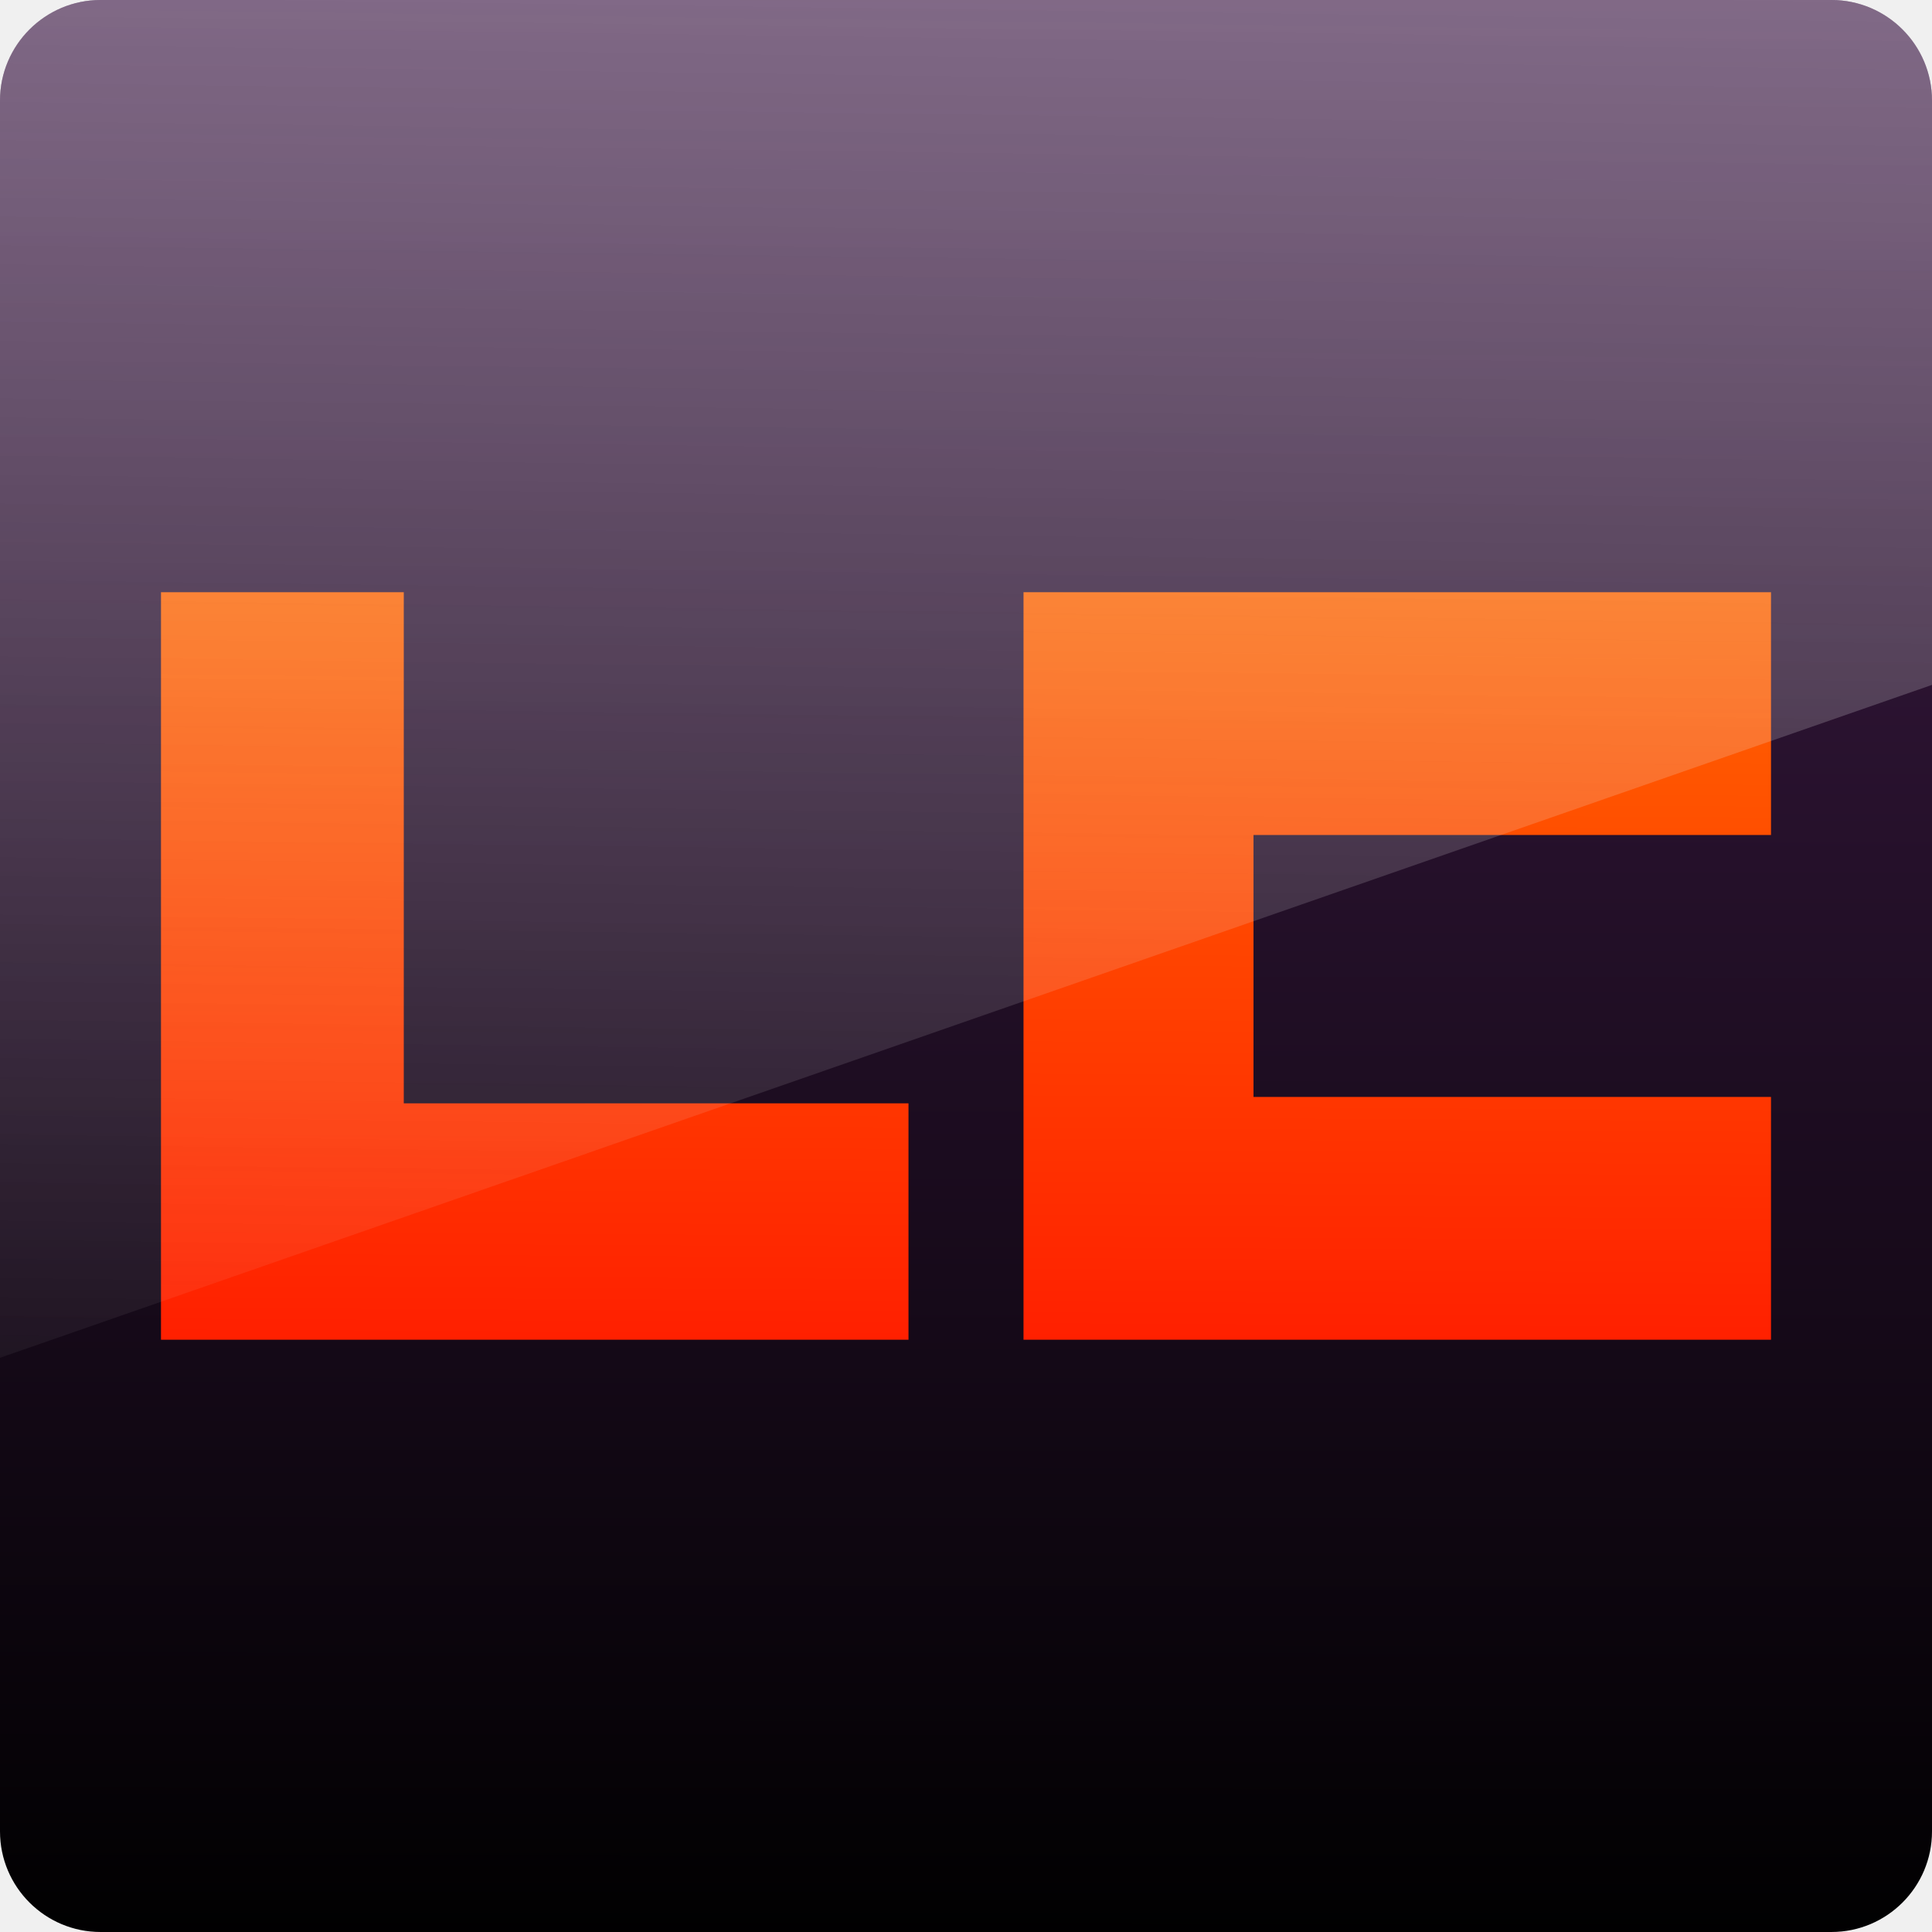
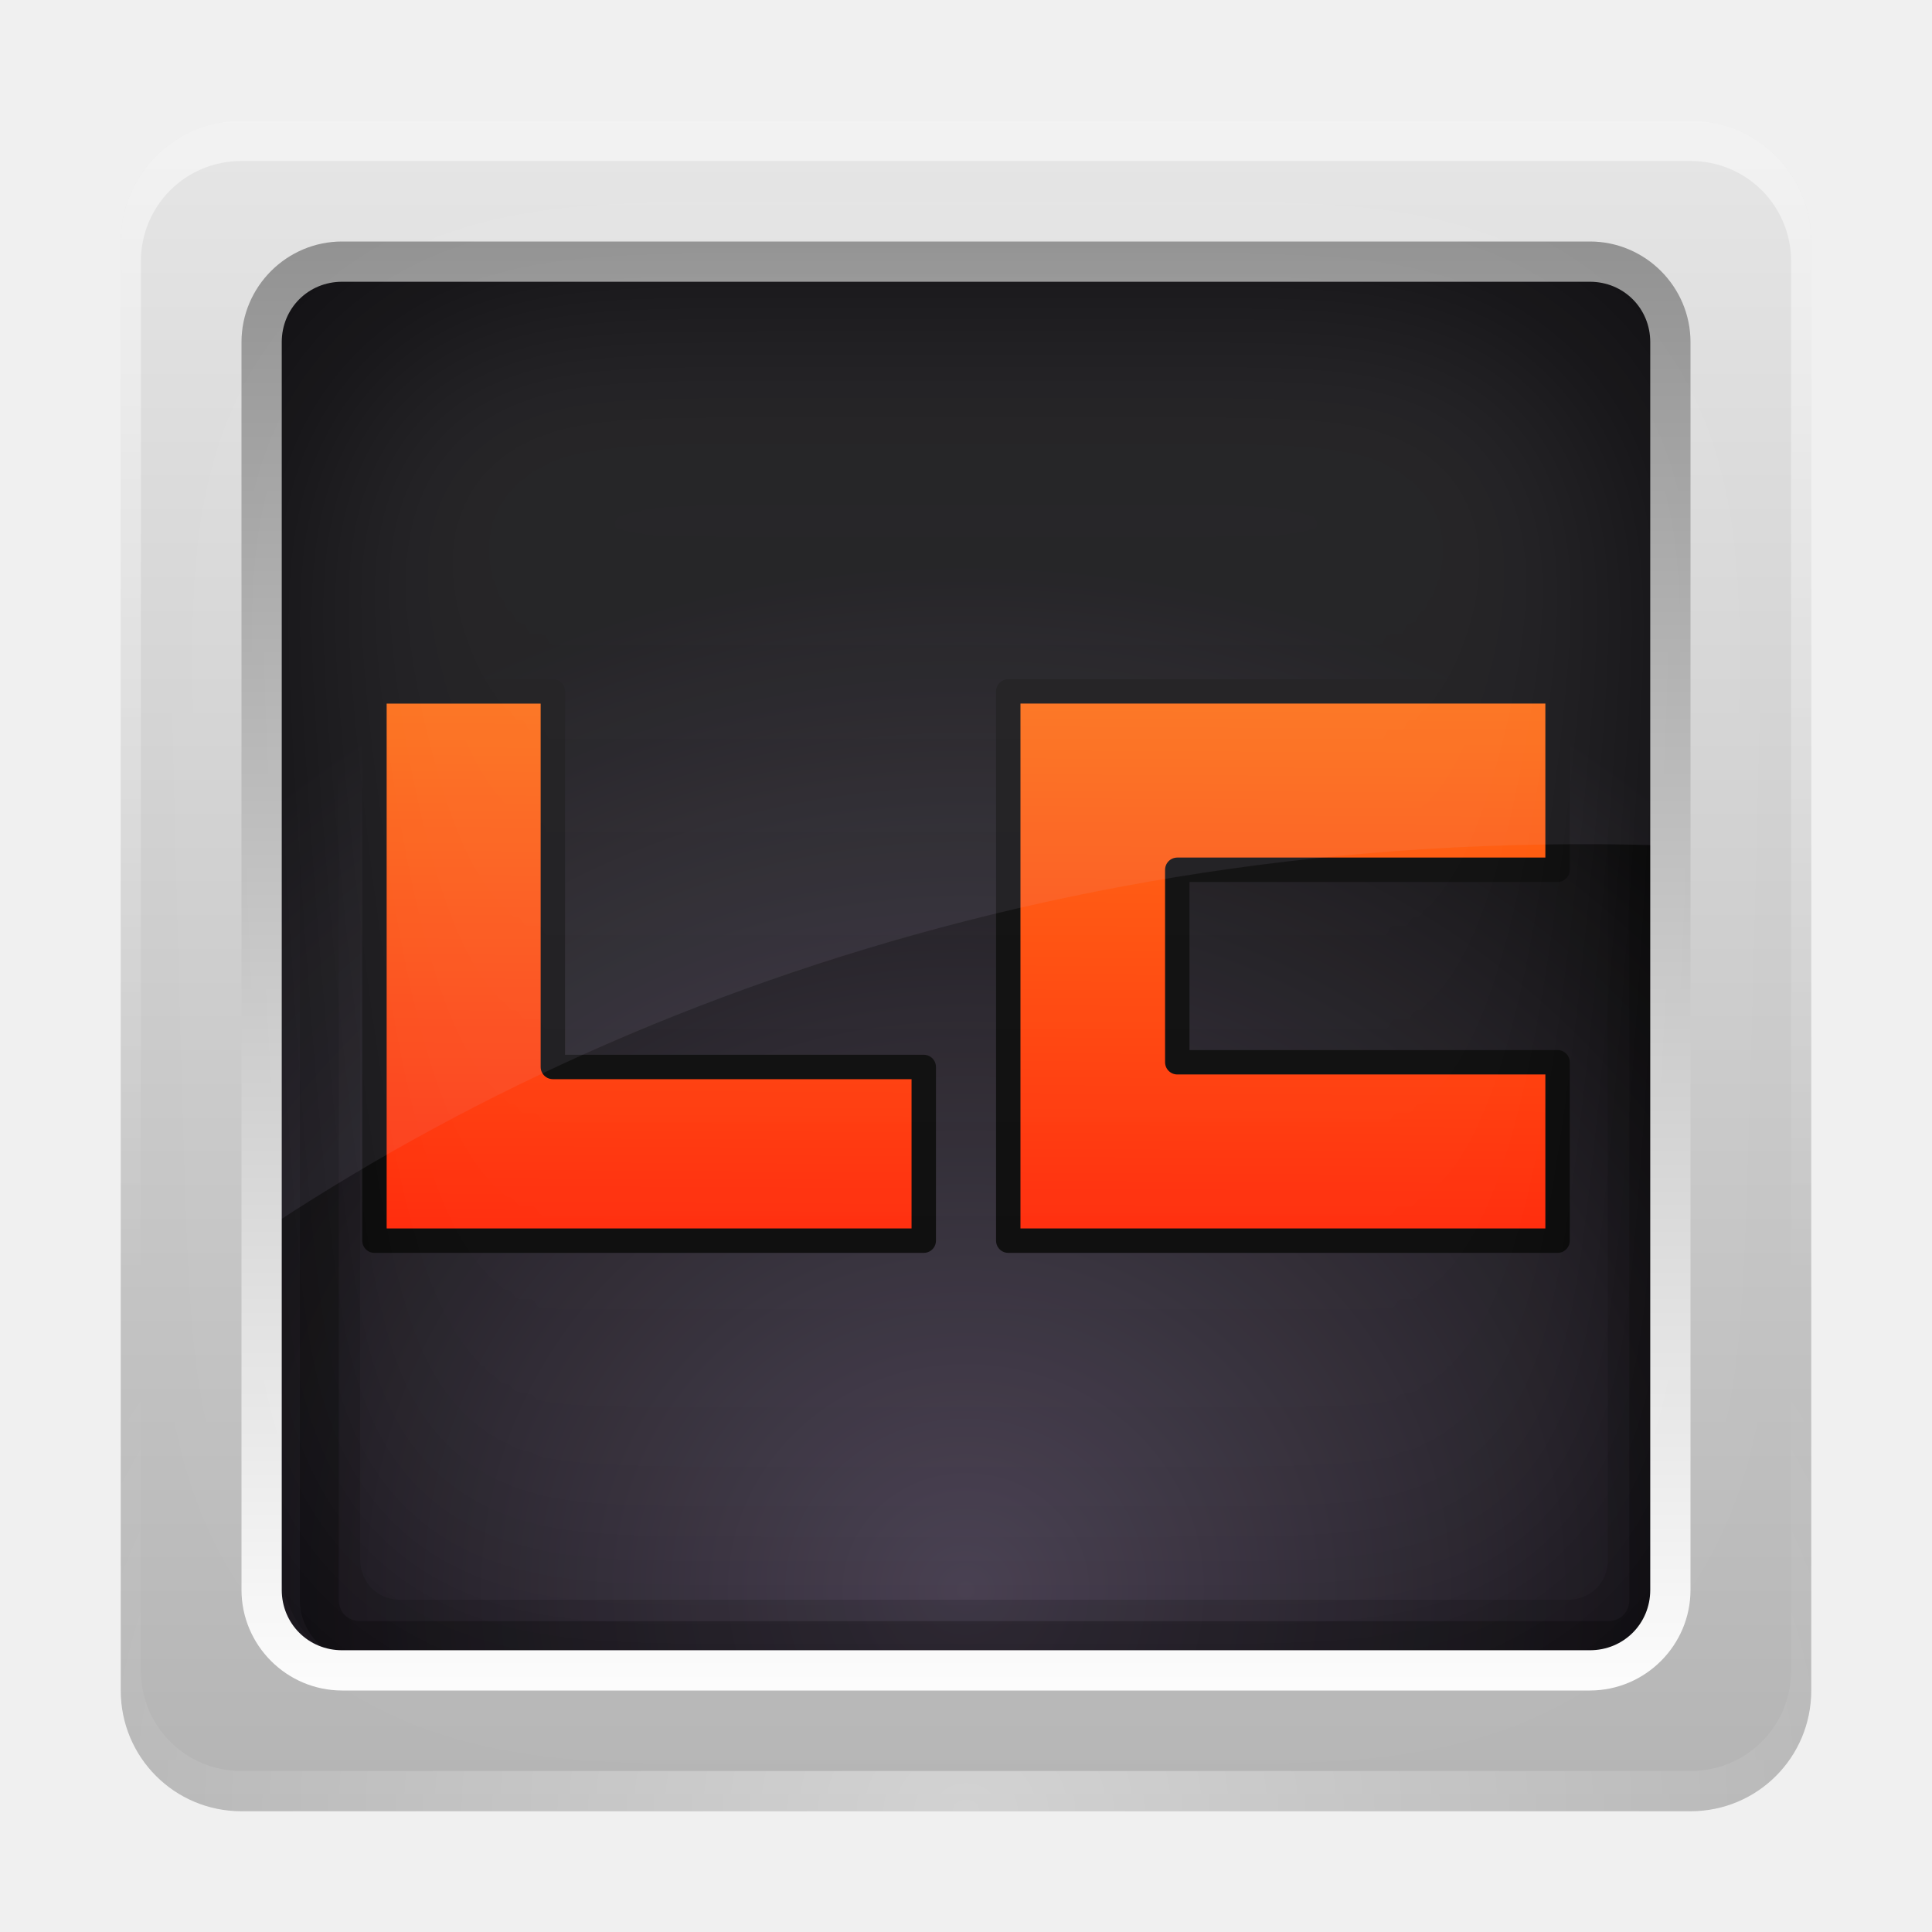
- <svg xmlns="http://www.w3.org/2000/svg" xmlns:xlink="http://www.w3.org/1999/xlink" width="96" height="96" id="svg2" version="1.1">
-   <defs id="defs4">
-     <linearGradient id="linearGradient4438">
-       <stop style="stop-color:#ececec;stop-opacity:1;" offset="0" id="stop4440" />
-       <stop style="stop-color:#ececec;stop-opacity:0;" offset="1" id="stop4442" />
+ <svg xmlns="http://www.w3.org/2000/svg" xmlns:xlink="http://www.w3.org/1999/xlink" version="1.0" width="96" height="96" id="svg2408">
+   <defs id="defs2410">
+     <linearGradient id="linearGradient4017">
+       <stop style="stop-color:#ff6600;stop-opacity:1;" offset="0" id="stop4019" />
+       <stop style="stop-color:#ff1e00;stop-opacity:1;" offset="1" id="stop4021" />
    </linearGradient>
-     <linearGradient gradientUnits="userSpaceOnUse" y2="60.526" x2="48.609" y1="37.022" x1="48.733" id="linearGradient4023" xlink:href="#linearGradient4017" />
+     <linearGradient id="linearGradient4145">
+       <stop style="stop-color:#ff5d00;stop-opacity:1;" offset="0" id="stop4147" />
+       <stop style="stop-color:#00b1ff;stop-opacity:0;" offset="1" id="stop4149" />
+     </linearGradient>
    <linearGradient id="linearGradient3224">
-       <stop offset="0" style="stop-color:#421d4b;stop-opacity:1;" id="stop3226" />
-       <stop offset="1" style="stop-color:#000000;stop-opacity:1" id="stop3228" />
+       <stop id="stop3226" style="stop-color:#42394b;stop-opacity:1" offset="0" />
+       <stop id="stop3228" style="stop-color:#000000;stop-opacity:1" offset="1" />
    </linearGradient>
-     <linearGradient id="linearGradient4017">
-       <stop id="stop4019" offset="0" style="stop-color:#ff6600;stop-opacity:1;" />
-       <stop id="stop4021" offset="1" style="stop-color:#ff1e00;stop-opacity:1;" />
+     <linearGradient id="linearGradient3465">
+       <stop id="stop3467" style="stop-color:#919191;stop-opacity:1" offset="0" />
+       <stop id="stop3469" style="stop-color:#fdfdfd;stop-opacity:1" offset="1" />
    </linearGradient>
-     <linearGradient xlink:href="#linearGradient3224" id="linearGradient4152" x1="48.571" y1="956.148" x2="48.5" y2="1053.648" gradientUnits="userSpaceOnUse" gradientTransform="translate(-1.6122266e-6,-1.1101719e-4)" />
-     <linearGradient xlink:href="#linearGradient4438" id="linearGradient4444" x1="55.558" y1="923.427" x2="54.079" y2="1035.553" gradientUnits="userSpaceOnUse" />
-     <linearGradient xlink:href="#linearGradient4017" id="linearGradient10202" x1="-42.917" y1="856.789" x2="-42.917" y2="935.251" gradientUnits="userSpaceOnUse" gradientTransform="translate(90.3125,109.1875)" />
-     <linearGradient gradientUnits="userSpaceOnUse" y2="48" x2="72.5" y1="48" x1="23.5" id="linearGradient4932" xlink:href="#linearGradient4017-1" />
-     <linearGradient x1="45.448" y1="92.54" x2="45.448" y2="7.017" id="ButtonShadow-5" gradientUnits="userSpaceOnUse" gradientTransform="scale(1.005865,0.994169)">
-       <stop id="stop3750-0" style="stop-color:#000000;stop-opacity:1" offset="0" />
-       <stop id="stop3752-9" style="stop-color:#000000;stop-opacity:0.588" offset="1" />
+     <linearGradient id="linearGradient3187">
+       <stop id="stop3189" style="stop-color:#b4b4b4;stop-opacity:1" offset="0" />
+       <stop id="stop3191" style="stop-color:#e6e6e6;stop-opacity:1" offset="1" />
    </linearGradient>
-     <filter color-interpolation-filters="sRGB" id="filter3174-6">
-       <feGaussianBlur id="feGaussianBlur3176-1" stdDeviation="1.71" />
+     <linearGradient x1="45.448" y1="92.54" x2="45.448" y2="7.017" id="ButtonShadow" gradientUnits="userSpaceOnUse" gradientTransform="scale(1.005865,0.994169)">
+       <stop id="stop3750" style="stop-color:#000000;stop-opacity:1" offset="0" />
+       <stop id="stop3752" style="stop-color:#000000;stop-opacity:0.588" offset="1" />
+     </linearGradient>
+     <linearGradient id="linearGradient3737">
+       <stop id="stop3739" style="stop-color:#ffffff;stop-opacity:1" offset="0" />
+       <stop id="stop3741" style="stop-color:#ffffff;stop-opacity:0" offset="1" />
+     </linearGradient>
+     <filter color-interpolation-filters="sRGB" id="filter3174">
+       <feGaussianBlur id="feGaussianBlur3176" stdDeviation="1.71" />
    </filter>
-     <linearGradient id="linearGradient3224-6-8">
-       <stop id="stop3226-2-3" style="stop-color:#42394b;stop-opacity:1" offset="0" />
-       <stop id="stop3228-1-1" style="stop-color:#000000;stop-opacity:1" offset="1" />
+     <linearGradient x1="36.357" y1="6" x2="36.357" y2="63.893" id="linearGradient3188" xlink:href="#linearGradient3737" gradientUnits="userSpaceOnUse" />
+     <linearGradient x1="48" y1="90" x2="48" y2="5.988" id="linearGradient3427" xlink:href="#linearGradient3187" gradientUnits="userSpaceOnUse" />
+     <radialGradient cx="47.098" cy="78.287" r="38.957" fx="47.098" fy="78.287" id="radialGradient3205" xlink:href="#linearGradient3224" gradientUnits="userSpaceOnUse" gradientTransform="matrix(1.383005,-1.0350102e-8,0,1.312393,-18.03892,-24.21873)" />
+     <linearGradient x1="43.179" y1="13" x2="43.179" y2="83.295" id="linearGradient3279" xlink:href="#linearGradient3465" gradientUnits="userSpaceOnUse" gradientTransform="matrix(1.029412,0,0,1.029412,-1.411765,-1.411765)" />
+     <linearGradient id="linearGradient3737-7">
+       <stop id="stop3739-2" style="stop-color:#ffffff;stop-opacity:1;" offset="0" />
+       <stop id="stop3741-7" style="stop-color:#ffffff;stop-opacity:0" offset="1" />
    </linearGradient>
-     <filter id="filter3794-2-8" color-interpolation-filters="sRGB" height="1.384" width="1.384" y="-0.192" x="-0.192">
-       <feGaussianBlur stdDeviation="5.28" id="feGaussianBlur3796-9-3" />
+     <radialGradient cx="48" cy="90.172" r="42" fx="48" fy="90.172" id="radialGradient2874" xlink:href="#linearGradient3737-7" gradientUnits="userSpaceOnUse" gradientTransform="matrix(1.157313,0,0,0.9959077,-7.551021,0.1971319)" />
+     <linearGradient id="linearGradient3737-4">
+       <stop id="stop3739-8" style="stop-color:#ffffff;stop-opacity:1" offset="0" />
+       <stop id="stop3741-71" style="stop-color:#ffffff;stop-opacity:0" offset="1" />
+     </linearGradient>
+     <clipPath id="clipPath3613">
+       <rect width="84" height="84" rx="6" ry="6" x="6" y="6" id="rect3615" style="fill:#ffffff;fill-opacity:1;fill-rule:nonzero;stroke:none" />
+     </clipPath>
+     <filter x="-0.192" y="-0.192" width="1.384" height="1.384" color-interpolation-filters="sRGB" id="filter3794">
+       <feGaussianBlur id="feGaussianBlur3796" stdDeviation="5.28" />
    </filter>
-     <linearGradient id="linearGradient3737-4-0-8">
-       <stop offset="0" style="stop-color:#ffffff;stop-opacity:1" id="stop3739-8-4-7" />
-       <stop offset="1" style="stop-color:#ffffff;stop-opacity:0" id="stop3741-71-8-1" />
+     <linearGradient x1="48" y1="20.221" x2="48" y2="138.661" id="linearGradient2908" xlink:href="#linearGradient3737-4" gradientUnits="userSpaceOnUse" />
+     <linearGradient x1="45.448" y1="92.54" x2="45.448" y2="7.017" id="ButtonShadow-0" gradientUnits="userSpaceOnUse" gradientTransform="matrix(1.005865,0,0,0.994169,100,0)">
+       <stop id="stop3750-8" style="stop-color:#000000;stop-opacity:1" offset="0" />
+       <stop id="stop3752-5" style="stop-color:#000000;stop-opacity:0.588" offset="1" />
    </linearGradient>
+     <linearGradient x1="32.251" y1="6.132" x2="32.251" y2="90.239" id="linearGradient3780" xlink:href="#ButtonShadow-0" gradientUnits="userSpaceOnUse" gradientTransform="matrix(1.02381,0,0,1.011905,-1.142857,-98.07143)" />
+     <linearGradient x1="32.251" y1="6.132" x2="32.251" y2="90.239" id="linearGradient3772" xlink:href="#ButtonShadow-0" gradientUnits="userSpaceOnUse" gradientTransform="matrix(1.02381,0,0,1.011905,-1.142857,-98.07143)" />
+     <linearGradient x1="32.251" y1="6.132" x2="32.251" y2="90.239" id="linearGradient3725" xlink:href="#ButtonShadow-0" gradientUnits="userSpaceOnUse" gradientTransform="matrix(1.02381,0,0,1.011905,-1.142857,-98.07143)" />
+     <linearGradient x1="32.251" y1="6.132" x2="32.251" y2="90.239" id="linearGradient3721" xlink:href="#ButtonShadow-0" gradientUnits="userSpaceOnUse" gradientTransform="translate(0,-97)" />
+     <linearGradient x1="32.251" y1="6.132" x2="32.251" y2="90.239" id="linearGradient3224-3" xlink:href="#ButtonShadow-0" gradientUnits="userSpaceOnUse" gradientTransform="matrix(1.02381,0,0,1.011905,-1.142857,-98.07143)" />
+     <linearGradient xlink:href="#linearGradient3737-4" id="linearGradient3053" gradientUnits="userSpaceOnUse" x1="48" y1="20.221" x2="48" y2="138.661" />
+     <radialGradient xlink:href="#linearGradient3224" id="radialGradient3071" gradientUnits="userSpaceOnUse" gradientTransform="matrix(1.383005,-1.0350102e-8,0,1.312393,-17.14061,-23.7292)" cx="47.098" cy="78.287" fx="47.098" fy="78.287" r="38.957" />
+     <linearGradient id="linearGradient3304">
+       <stop id="stop3306" style="stop-color:#ff8313;stop-opacity:1" offset="0" />
+       <stop id="stop3308" style="stop-color:#ffe400;stop-opacity:1" offset="1" />
+     </linearGradient>
+     <linearGradient xlink:href="#linearGradient3304" id="linearGradient3023" gradientUnits="userSpaceOnUse" gradientTransform="matrix(1.214689,0,0,1.214689,-90,-246.6949)" x1="143.75" y1="334.5" x2="143.75" y2="276" />
+     <linearGradient id="linearGradient3045">
+       <stop id="stop3047" style="stop-color:#ff8313;stop-opacity:1" offset="0" />
+       <stop id="stop3049" style="stop-color:#ffe400;stop-opacity:1" offset="1" />
+     </linearGradient>
+     <linearGradient xlink:href="#linearGradient3737" id="linearGradient3894" x1="49.011" y1="48.65" x2="73.444" y2="48.65" gradientUnits="userSpaceOnUse" gradientTransform="translate(2.1,0)" />
+     <linearGradient xlink:href="#linearGradient3737" id="linearGradient3896" x1="23.038" y1="48.65" x2="47.471" y2="48.65" gradientUnits="userSpaceOnUse" gradientTransform="translate(2.1,0)" />
+     <radialGradient xlink:href="#ButtonShadow-0" id="radialGradient3908" cx="61.227" cy="48.65" fx="61.227" fy="48.65" r="12.217" gradientTransform="translate(2.1,7.9644297e-6)" gradientUnits="userSpaceOnUse" />
+     <radialGradient xlink:href="#ButtonShadow-0" id="radialGradient3910" cx="35.255" cy="48.65" fx="35.255" fy="48.65" r="12.217" gradientTransform="translate(2.1,-5.9733707e-6)" gradientUnits="userSpaceOnUse" />
+     <radialGradient xlink:href="#linearGradient3224" id="radialGradient3955" gradientUnits="userSpaceOnUse" gradientTransform="matrix(1.490888,-1.1072317e-8,0,1.40397,-22.22199,-28.73435)" cx="47.098" cy="78.287" fx="47.098" fy="78.287" r="38.957" />
+     <radialGradient cx="47.098" cy="78.287" r="38.957" fx="47.098" fy="78.287" id="radialGradient3205-1" xlink:href="#linearGradient3224-6" gradientUnits="userSpaceOnUse" gradientTransform="matrix(1.383005,-1.0350102e-8,0,1.312393,-18.03892,-24.21873)" />
+     <linearGradient id="linearGradient3224-6">
+       <stop id="stop3226-2" style="stop-color:#42394b;stop-opacity:1" offset="0" />
+       <stop id="stop3228-1" style="stop-color:#000000;stop-opacity:1" offset="1" />
+     </linearGradient>
+     <linearGradient x1="48" y1="90" x2="48" y2="5.988" id="linearGradient3427-0" xlink:href="#linearGradient3187-5" gradientUnits="userSpaceOnUse" />
+     <linearGradient id="linearGradient3187-5">
+       <stop id="stop3189-3" style="stop-color:#b4b4b4;stop-opacity:1" offset="0" />
+       <stop id="stop3191-2" style="stop-color:#e6e6e6;stop-opacity:1" offset="1" />
+     </linearGradient>
+     <linearGradient x1="36.357" y1="6" x2="36.357" y2="63.893" id="linearGradient3188-1" xlink:href="#linearGradient3737-9" gradientUnits="userSpaceOnUse" />
+     <linearGradient id="linearGradient3737-9">
+       <stop id="stop3739-7" style="stop-color:#ffffff;stop-opacity:1" offset="0" />
+       <stop id="stop3741-6" style="stop-color:#ffffff;stop-opacity:0" offset="1" />
+     </linearGradient>
+     <linearGradient x1="43.179" y1="13" x2="43.179" y2="83.295" id="linearGradient3279-8" xlink:href="#linearGradient3465-2" gradientUnits="userSpaceOnUse" gradientTransform="matrix(1.029412,0,0,1.029412,-1.411765,-1.411765)" />
+     <linearGradient id="linearGradient3465-2">
+       <stop id="stop3467-0" style="stop-color:#919191;stop-opacity:1" offset="0" />
+       <stop id="stop3469-6" style="stop-color:#fdfdfd;stop-opacity:1" offset="1" />
+     </linearGradient>
+     <radialGradient cx="48" cy="90.172" r="42" fx="48" fy="90.172" id="radialGradient2874-4" xlink:href="#linearGradient3737-7-3" gradientUnits="userSpaceOnUse" gradientTransform="matrix(1.157313,0,0,0.9959077,-7.551021,0.1971319)" />
    <linearGradient id="linearGradient3737-7-3">
-       <stop offset="0" style="stop-color:#ffffff;stop-opacity:1" id="stop3739-2-3" />
-       <stop offset="1" style="stop-color:#ffffff;stop-opacity:0" id="stop3741-7-6" />
+       <stop id="stop3739-2-3" style="stop-color:#ffffff;stop-opacity:1" offset="0" />
+       <stop id="stop3741-7-6" style="stop-color:#ffffff;stop-opacity:0" offset="1" />
    </linearGradient>
-     <linearGradient id="linearGradient3465-2">
-       <stop offset="0" style="stop-color:#919191;stop-opacity:1" id="stop3467-0" />
-       <stop offset="1" style="stop-color:#fdfdfd;stop-opacity:1" id="stop3469-6" />
-     </linearGradient>
-     <linearGradient id="linearGradient3737-9">
-       <stop offset="0" style="stop-color:#ffffff;stop-opacity:1" id="stop3739-7" />
-       <stop offset="1" style="stop-color:#ffffff;stop-opacity:0" id="stop3741-6" />
-     </linearGradient>
-     <linearGradient id="linearGradient3187-5">
-       <stop offset="0" style="stop-color:#b4b4b4;stop-opacity:1" id="stop3189-3" />
-       <stop offset="1" style="stop-color:#e6e6e6;stop-opacity:1" id="stop3191-2" />
-     </linearGradient>
-     <linearGradient id="linearGradient3224-6">
-       <stop offset="0" style="stop-color:#42394b;stop-opacity:1" id="stop3226-2" />
-       <stop offset="1" style="stop-color:#000000;stop-opacity:1" id="stop3228-1" />
-     </linearGradient>
-     <filter id="filter3174" color-interpolation-filters="sRGB">
-       <feGaussianBlur stdDeviation="1.71" id="feGaussianBlur3176" />
-     </filter>
-     <linearGradient gradientTransform="scale(1.005865,0.994169)" gradientUnits="userSpaceOnUse" id="ButtonShadow" y2="7.017" x2="45.448" y1="92.54" x1="45.448">
-       <stop offset="0" style="stop-color:#000000;stop-opacity:1" id="stop3750" />
-       <stop offset="1" style="stop-color:#000000;stop-opacity:0.588" id="stop3752" />
-     </linearGradient>
-     <linearGradient id="linearGradient4017-1">
-       <stop id="stop4019-9" offset="0" style="stop-color:#ff6600;stop-opacity:1;" />
-       <stop id="stop4021-3" offset="1" style="stop-color:#ff1e00;stop-opacity:1;" />
-     </linearGradient>
-     <linearGradient gradientUnits="userSpaceOnUse" y2="1035.553" x2="54.079" y1="923.427" x1="55.558" id="linearGradient4444-2" xlink:href="#linearGradient4438-9" />
-     <linearGradient id="linearGradient3224-1">
-       <stop id="stop3226-2-1" style="stop-color:#42394b;stop-opacity:1" offset="0" />
-       <stop id="stop3228-8" style="stop-color:#000000;stop-opacity:1" offset="1" />
-     </linearGradient>
-     <linearGradient gradientTransform="translate(-1.6122266e-6,-1.1101719e-4)" gradientUnits="userSpaceOnUse" y2="1053.648" x2="48.5" y1="956.148" x1="48.571" id="linearGradient4152-7" xlink:href="#linearGradient3224-1" />
-     <linearGradient id="linearGradient3224-42">
-       <stop id="stop3226-3" style="stop-color:#42394b;stop-opacity:1" offset="0" />
-       <stop id="stop3228-2" style="stop-color:#000000;stop-opacity:1" offset="1" />
-     </linearGradient>
-     <linearGradient gradientTransform="matrix(0.9791667,0,0,0.9791667,-1.5786385e-6,19.92411)" gradientUnits="userSpaceOnUse" y2="1053.648" x2="48.5" y1="956.148" x1="48.571" id="linearGradient4152-2" xlink:href="#linearGradient3224-42" />
-     <linearGradient id="linearGradient3224-4">
-       <stop id="stop3226-5" style="stop-color:#42394b;stop-opacity:1" offset="0" />
-       <stop id="stop3228-7" style="stop-color:#000000;stop-opacity:1" offset="1" />
-     </linearGradient>
-     <linearGradient gradientTransform="matrix(0.9375,0,0,0.9375,-1.5e-6,59.77257)" gradientUnits="userSpaceOnUse" y2="1053.648" x2="48.5" y1="956.148" x1="48.571" id="linearGradient4152-9" xlink:href="#linearGradient3224-4" />
-     <linearGradient y2="60.526" x2="48.609" y1="37.022" x1="48.733" gradientTransform="matrix(1.21255,0,0,1.21255,113.9589,1021.943)" gradientUnits="userSpaceOnUse" id="linearGradient4268" xlink:href="#linearGradient4017-2" />
-     <linearGradient y2="60.526" x2="48.609" y1="37.022" x1="48.733" gradientTransform="matrix(1.21255,0,0,1.21255,113.9589,1021.943)" gradientUnits="userSpaceOnUse" id="linearGradient4266" xlink:href="#linearGradient4017-2" />
-     <linearGradient id="linearGradient4017-2">
-       <stop style="stop-color:#ff6600;stop-opacity:1;" offset="0" id="stop4019-3" />
-       <stop style="stop-color:#ff1e00;stop-opacity:1;" offset="1" id="stop4021-1" />
-     </linearGradient>
-     <linearGradient gradientTransform="matrix(0.9791667,0,0,0.9791667,0,19.92424)" gradientUnits="userSpaceOnUse" y2="1028.332" x2="53.574" y1="907.034" x1="55.089" id="linearGradient4208" xlink:href="#linearGradient4202" />
-     <linearGradient gradientTransform="translate(-1.6122266e-6,-1.1101719e-4)" gradientUnits="userSpaceOnUse" y2="1053.648" x2="48.5" y1="956.148" x1="48.571" id="linearGradient4152-23" xlink:href="#linearGradient3224-2" />
-     <linearGradient id="linearGradient4017-6">
-       <stop style="stop-color:#ff6600;stop-opacity:1;" offset="0" id="stop4019-5" />
-       <stop style="stop-color:#ff1e00;stop-opacity:1;" offset="1" id="stop4021-9" />
-     </linearGradient>
-     <linearGradient id="linearGradient3224-2">
-       <stop id="stop3226-4" style="stop-color:#42394b;stop-opacity:1" offset="0" />
-       <stop id="stop3228-6" style="stop-color:#000000;stop-opacity:1" offset="1" />
-     </linearGradient>
+     <linearGradient x1="48" y1="20.221" x2="48" y2="138.661" id="linearGradient2908-9" xlink:href="#linearGradient3737-4-0" gradientUnits="userSpaceOnUse" />
    <linearGradient id="linearGradient3737-4-0">
      <stop id="stop3739-8-4" style="stop-color:#ffffff;stop-opacity:1" offset="0" />
      <stop id="stop3741-71-8" style="stop-color:#ffffff;stop-opacity:0" offset="1" />
    </linearGradient>
+     <clipPath id="clipPath3613-5">
+       <rect width="84" height="84" rx="6" ry="6" x="6" y="6" id="rect3615-1" style="fill:#ffffff;fill-opacity:1;fill-rule:nonzero;stroke:none" />
+     </clipPath>
    <filter x="-0.192" y="-0.192" width="1.384" height="1.384" color-interpolation-filters="sRGB" id="filter3794-2">
      <feGaussianBlur id="feGaussianBlur3796-9" stdDeviation="5.28" />
    </filter>
-     <linearGradient xlink:href="#linearGradient4017-6" id="linearGradient4023-0" x1="48.733" y1="37.022" x2="48.609" y2="60.526" gradientUnits="userSpaceOnUse" />
-     <linearGradient id="linearGradient4202">
-       <stop id="stop4204" offset="0" style="stop-color:#e6e6e6;stop-opacity:1;" />
-       <stop id="stop4206" offset="1" style="stop-color:#e6e6e6;stop-opacity:0;" />
-     </linearGradient>
-     <linearGradient id="linearGradient4438-9">
-       <stop id="stop4440-4" offset="0" style="stop-color:#ececec;stop-opacity:1;" />
-       <stop id="stop4442-3" offset="1" style="stop-color:#ececec;stop-opacity:0;" />
-     </linearGradient>
-     <linearGradient y2="60.526" x2="48.609" y1="37.022" x1="48.733" gradientTransform="matrix(1.21255,0,0,1.21255,113.9589,1021.943)" gradientUnits="userSpaceOnUse" id="linearGradient4266-7" xlink:href="#linearGradient4017-2-5" />
-     <linearGradient id="linearGradient4017-2-5">
-       <stop style="stop-color:#ff6600;stop-opacity:1;" offset="0" id="stop4019-3-5" />
-       <stop style="stop-color:#ff1e00;stop-opacity:1;" offset="1" id="stop4021-1-4" />
-     </linearGradient>
-     <linearGradient y2="60.526" x2="48.609" y1="37.022" x1="48.733" gradientTransform="matrix(1.21255,0,0,1.21255,113.9589,1021.943)" gradientUnits="userSpaceOnUse" id="linearGradient4268-6" xlink:href="#linearGradient4017-2-5" />
-     <linearGradient id="linearGradient18089">
-       <stop style="stop-color:#ff6600;stop-opacity:1;" offset="0" id="stop18091" />
-       <stop style="stop-color:#ff1e00;stop-opacity:1;" offset="1" id="stop18093" />
-     </linearGradient>
-     <linearGradient y2="60.526" x2="48.609" y1="37.022" x1="48.733" gradientTransform="matrix(1.21255,0,0,1.21255,113.9589,1021.943)" gradientUnits="userSpaceOnUse" id="linearGradient18098" xlink:href="#linearGradient4017-2-5" />
+     <linearGradient xlink:href="#linearGradient3187-5" id="linearGradient4094" gradientUnits="userSpaceOnUse" x1="48" y1="90" x2="48" y2="5.988" />
+     <linearGradient xlink:href="#linearGradient3737-9" id="linearGradient4096" gradientUnits="userSpaceOnUse" x1="36.357" y1="6" x2="36.357" y2="63.893" />
+     <linearGradient xlink:href="#linearGradient3465-2" id="linearGradient4098" gradientUnits="userSpaceOnUse" gradientTransform="matrix(1.029412,0,0,1.029412,-1.411765,-1.411765)" x1="43.179" y1="13" x2="43.179" y2="83.295" />
+     <radialGradient xlink:href="#linearGradient3737-7-3" id="radialGradient4100" gradientUnits="userSpaceOnUse" gradientTransform="matrix(1.157313,0,0,0.9959077,-7.551021,0.1971319)" cx="48" cy="90.172" fx="48" fy="90.172" r="42" />
+     <linearGradient xlink:href="#linearGradient3737-4-0" id="linearGradient4102" gradientUnits="userSpaceOnUse" x1="48" y1="20.221" x2="48" y2="138.661" />
+     <radialGradient xlink:href="#linearGradient3224-6" id="radialGradient4104" gradientUnits="userSpaceOnUse" gradientTransform="matrix(1.383005,-1.0350102e-8,0,1.312393,-18.03892,-24.21873)" cx="47.098" cy="78.287" fx="47.098" fy="78.287" r="38.957" />
+     <radialGradient xlink:href="#linearGradient3224-6" id="radialGradient4113" gradientUnits="userSpaceOnUse" gradientTransform="matrix(1.383005,-1.0350102e-8,0,1.312393,-17.14061,-23.7292)" cx="47.098" cy="78.287" fx="47.098" fy="78.287" r="38.957" />
+     <linearGradient xlink:href="#linearGradient4017" id="linearGradient4023" x1="48.733" y1="37.022" x2="48.609" y2="60.526" gradientUnits="userSpaceOnUse" />
  </defs>
-   <g id="layer1" transform="translate(0,-956.3622)">
-     <rect style="fill:url(#linearGradient4152);fill-opacity:1;stroke:none" id="rect3376" width="96" height="96" x="0" y="956.362" rx="5" ry="5" />
-     <g transform="matrix(1.360835,0,0,1.360835,-190.1461,-466.61)" id="g4262">
-       <path style="fill:url(#linearGradient4266-7);fill-opacity:1;stroke:none" id="rect3294" d="m 145.606,1067.286 0,27.294 27.294,0 0,-8.632 -18.429,0 0,-18.663 -8.865,0 z" />
-       <path style="fill:url(#linearGradient18098);fill-opacity:1;stroke:none" id="rect3298" d="m 177.1,1067.286 0,27.294 27.294,0 0,-8.865 -18.896,0 0,-9.565 18.896,0 0,-8.865 -27.294,0 z" />
-     </g>
-     <path style="fill:url(#linearGradient4444);fill-opacity:1;stroke:none;opacity:0.52" d="m 5,956.362 c -2.77,0 -5,2.23 -5,5 l 0,62.469 96,-33.437 0,-29.031 c 0,-2.77 -2.23,-5 -5,-5 l -86,0 z" id="rect3376-7" />
+   <path style="opacity:0.6;color:#000000;fill:#000000;fill-opacity:1;fill-rule:nonzero;stroke:none;stroke-width:1;marker:none;visibility:visible;display:inline;overflow:visible;enable-background:accumulate" id="rect3977-9" d="m 17.898,14.49 c -1.662,0 -3,1.338 -3,3 l 0,62 c 0,1.662 1.338,3 3,3 l 62,0 c 1.662,0 3,-1.338 3,-3 l 0,-62 c 0,-1.662 -1.338,-3 -3,-3 l -62,0 z m 0,0.969 62,0 c 1.14,0 2.031,0.891 2.031,2.031 l 0,62 c 0,1.14 -0.891,2.031 -2.031,2.031 l -62,0 c -1.14,0 -2.031,-0.891 -2.031,-2.031 l 0,-62 c 0,-1.14 0.891,-2.031 2.031,-2.031 z" />
+   <g id="layer2" style="display:none">
+     <rect width="86" height="85" rx="6" ry="6" x="5" y="7" id="rect3745" style="opacity:0.9;fill:url(#ButtonShadow);fill-opacity:1;fill-rule:nonzero;stroke:none;filter:url(#filter3174)" />
+   </g>
+   <rect style="fill:url(#radialGradient4113);fill-opacity:1;stroke:none" id="rect3461-7" y="8.744" x="9.039" ry="6.173" rx="5.853" height="78.516" width="77.915" />
+   <path style="font-size:medium;font-style:normal;font-variant:normal;font-weight:normal;font-stretch:normal;text-indent:0;text-align:start;text-decoration:none;line-height:normal;letter-spacing:normal;word-spacing:normal;text-transform:none;direction:ltr;block-progression:tb;writing-mode:lr-tb;text-anchor:start;opacity:0.15;color:#000000;fill:#000000;fill-opacity:1;stroke:none;stroke-width:4;marker:none;visibility:visible;display:inline;overflow:visible;enable-background:accumulate;font-family:Abandoned Bitplane;-inkscape-font-specification:Abandoned Bitplane" id="rect3222-3-8" d="m 19.898,13.49 c -3.289,0 -6,2.711 -6,6 l 0,58 c 0,3.289 2.711,6 6,6 l 58,0 c 3.289,0 6,-2.711 6,-6 l 0,-58 c 0,-3.289 -2.711,-6 -6,-6 l -58,0 z m 0,4 58,0 c 1.143,0 2,0.857 2,2 l 0,58 c 0,1.143 -0.857,2 -2,2 l -58,0 c -1.143,0 -2,-0.857 -2,-2 l 0,-58 c 0,-1.143 0.857,-2 2,-2 z" />
+   <path style="opacity:0.3;color:#000000;fill:#000000;fill-opacity:1;fill-rule:nonzero;stroke:none;stroke-width:1;marker:none;visibility:visible;display:inline;overflow:visible;enable-background:accumulate" id="rect3981-0" d="m 17.898,14.49 c -1.662,0 -3,1.338 -3,3 l 0,62 c 0,1.662 1.338,3 3,3 l 62,0 c 1.662,0 3,-1.338 3,-3 l 0,-62 c 0,-1.662 -1.338,-3 -3,-3 l -62,0 z m 0,1.938 62,0 c 0.618,0 1.062,0.444 1.062,1.062 l 0,62 c 0,0.618 -0.444,1.062 -1.062,1.062 l -62,0 c -0.618,0 -1.062,-0.444 -1.062,-1.062 l 0,-62 c 0,-0.618 0.444,-1.062 1.062,-1.062 z" />
+   <g id="g3912" style="fill:url(#linearGradient4023);fill-opacity:1.0;stroke:#000000;stroke-width:1;stroke-miterlimit:4;stroke-opacity:1;stroke-dasharray:none" transform="matrix(1.21255,0,0,1.21255,-13.04106,-10.99102)">
+     <path d="m 26.1,37.396 0,22.51 22.51,0 0,-7.118 -15.199,0 0,-15.391 -7.311,0 z" id="rect3294" style="fill:url(#linearGradient4023);fill-opacity:1.0;stroke:#000000;stroke-width:1;stroke-linejoin:round;stroke-miterlimit:4;stroke-opacity:1;stroke-dasharray:none" />
+     <path d="m 52.073,37.396 0,22.51 22.51,0 0,-7.311 -15.584,0 0,-7.888 15.584,0 0,-7.311 -22.51,0 z" id="rect3298" style="fill:url(#linearGradient4023);fill-opacity:1.0;stroke:#000000;stroke-width:1;stroke-linejoin:round;stroke-miterlimit:4;stroke-opacity:1;stroke-dasharray:none" />
+   </g>
+   <path style="opacity:0.08;fill:#d9c6ed;fill-opacity:1;stroke:none" id="rect3256-3" d="m 14.898,8.74 c -3.242,0 -5.844,2.767 -5.844,6.187 l 0,49.062 C 27.879,50.131 54.866,40.196 86.961,42.208 l 0,-27.281 c 0,-3.42 -2.633,-6.187 -5.875,-6.187 l -66.188,0 z" />
+   <g id="layer1" style="display:inline">
+     <path d="M 12,6 C 8.676,6 6,8.676 6,12 l 0,72 c 0,3.324 2.676,6 6,6 l 72,0 c 3.324,0 6,-2.676 6,-6 L 90,12 C 90,8.676 87.324,6 84,6 L 12,6 z m 5,7 62,0 c 2.216,0 4,1.784 4,4 l 0,62 c 10e-7,2.216 -1.784,4 -4,4 l -62,0 c -2.216,10e-7 -4,-1.784 -4,-4 l 0,-62 c 0,-2.216 1.784,-4 4,-4 z" id="rect2419" style="fill:url(#linearGradient4094);fill-opacity:1;fill-rule:nonzero;stroke:none" />
+     <path d="M 12,6 C 8.676,6 6,8.676 6,12 l 0,2 0,68 0,2 c 0,0.335 0.041,0.651 0.094,0.969 0.049,0.296 0.097,0.597 0.188,0.875 0.01,0.03 0.021,0.064 0.031,0.094 0.099,0.288 0.235,0.547 0.375,0.812 0.145,0.274 0.316,0.536 0.5,0.781 0.184,0.246 0.374,0.473 0.594,0.688 0.44,0.428 0.943,0.815 1.5,1.094 0.279,0.14 0.573,0.247 0.875,0.344 -0.256,-0.1 -0.487,-0.236 -0.719,-0.375 -0.007,-0.004 -0.024,0.004 -0.031,0 -0.032,-0.019 -0.062,-0.043 -0.094,-0.062 -0.12,-0.077 -0.231,-0.164 -0.344,-0.25 -0.106,-0.081 -0.213,-0.161 -0.312,-0.25 C 8.478,88.557 8.309,88.373 8.156,88.188 8.049,88.057 7.938,87.922 7.844,87.781 7.819,87.743 7.805,87.695 7.781,87.656 7.716,87.553 7.651,87.452 7.594,87.344 7.493,87.149 7.388,86.928 7.312,86.719 7.305,86.697 7.289,86.678 7.281,86.656 7.249,86.564 7.245,86.469 7.219,86.375 7.188,86.268 7.148,86.172 7.125,86.062 7.052,85.721 7,85.364 7,85 L 7,83 7,15 7,13 C 7,10.218 9.218,8 12,8 l 2,0 68,0 2,0 c 2.782,0 5,2.218 5,5 l 0,2 0,68 0,2 c 0,0.364 -0.052,0.721 -0.125,1.062 -0.044,0.207 -0.088,0.398 -0.156,0.594 -0.008,0.022 -0.023,0.041 -0.031,0.062 -0.063,0.174 -0.138,0.367 -0.219,0.531 -0.042,0.083 -0.079,0.17 -0.125,0.25 -0.055,0.097 -0.127,0.188 -0.188,0.281 -0.094,0.141 -0.205,0.276 -0.312,0.406 -0.143,0.174 -0.303,0.347 -0.469,0.5 -0.011,0.01 -0.02,0.021 -0.031,0.031 -0.138,0.126 -0.285,0.234 -0.438,0.344 -0.103,0.073 -0.204,0.153 -0.312,0.219 -0.007,0.004 -0.024,-0.004 -0.031,0 -0.232,0.139 -0.463,0.275 -0.719,0.375 0.302,-0.097 0.596,-0.204 0.875,-0.344 0.557,-0.279 1.06,-0.666 1.5,-1.094 0.22,-0.214 0.409,-0.442 0.594,-0.688 0.184,-0.246 0.355,-0.508 0.5,-0.781 0.14,-0.265 0.276,-0.525 0.375,-0.812 0.01,-0.031 0.021,-0.063 0.031,-0.094 0.09,-0.278 0.139,-0.579 0.188,-0.875 C 89.959,84.651 90,84.335 90,84 l 0,-2 0,-68 0,-2 C 90,8.676 87.324,6 84,6 L 12,6 z" id="rect3728" style="opacity:0.5;fill:url(#linearGradient4096);fill-opacity:1;fill-rule:nonzero;stroke:none" />
+     <path d="m 17,12 c -2.753,0 -5,2.247 -5,5 l 0,62 c 0,2.753 2.247,5 5,5 l 62,0 c 2.753,0 5,-2.247 5,-5 l 0,-62 c 0,-2.753 -2.247,-5 -5,-5 l -62,0 z m 0,2 62,0 c 1.679,0 3,1.321 3,3 l 0,62 c 10e-7,1.679 -1.321,3 -3,3 l -62,0 c -1.679,0 -3,-1.321 -3,-3 l 0,-62 c 0,-1.679 1.321,-3 3,-3 z" id="rect3425" style="fill:url(#linearGradient4098);fill-opacity:1;fill-rule:nonzero;stroke:none" />
+     <path d="M 12,90 C 8.676,90 6,87.324 6,84 L 6,82 6,14 6,12 c 0,-0.335 0.041,-0.651 0.094,-0.969 0.049,-0.296 0.097,-0.597 0.188,-0.875 C 6.291,10.126 6.302,10.093 6.312,10.062 6.411,9.775 6.547,9.515 6.688,9.25 6.832,8.976 7.003,8.714 7.188,8.469 7.372,8.223 7.561,7.995 7.781,7.781 8.221,7.353 8.724,6.967 9.281,6.688 9.56,6.548 9.855,6.441 10.156,6.344 9.9,6.444 9.67,6.58 9.438,6.719 c -0.007,0.004 -0.024,-0.004 -0.031,0 -0.032,0.019 -0.062,0.043 -0.094,0.062 -0.12,0.077 -0.231,0.164 -0.344,0.25 -0.106,0.081 -0.213,0.161 -0.312,0.25 C 8.478,7.443 8.309,7.627 8.156,7.812 8.049,7.943 7.938,8.078 7.844,8.219 7.819,8.257 7.805,8.305 7.781,8.344 7.716,8.447 7.651,8.548 7.594,8.656 7.493,8.851 7.388,9.072 7.312,9.281 7.305,9.303 7.289,9.322 7.281,9.344 7.249,9.436 7.245,9.531 7.219,9.625 7.188,9.732 7.148,9.828 7.125,9.938 7.052,10.279 7,10.636 7,11 l 0,2 0,68 0,2 c 0,2.782 2.218,5 5,5 l 2,0 68,0 2,0 c 2.782,0 5,-2.218 5,-5 l 0,-2 0,-68 0,-2 C 89,10.636 88.948,10.279 88.875,9.938 88.831,9.731 88.787,9.54 88.719,9.344 88.711,9.322 88.695,9.303 88.688,9.281 88.625,9.108 88.549,8.914 88.469,8.75 88.427,8.667 88.39,8.58 88.344,8.5 88.289,8.403 88.217,8.312 88.156,8.219 88.062,8.078 87.951,7.943 87.844,7.812 87.701,7.638 87.541,7.466 87.375,7.312 87.364,7.302 87.355,7.291 87.344,7.281 87.205,7.156 87.059,7.047 86.906,6.938 86.804,6.864 86.702,6.784 86.594,6.719 c -0.007,-0.004 -0.024,0.004 -0.031,0 -0.232,-0.139 -0.463,-0.275 -0.719,-0.375 0.302,0.097 0.596,0.204 0.875,0.344 0.557,0.279 1.06,0.666 1.5,1.094 0.22,0.214 0.409,0.442 0.594,0.688 0.184,0.246 0.355,0.508 0.5,0.781 0.14,0.265 0.276,0.525 0.375,0.812 0.01,0.031 0.021,0.063 0.031,0.094 0.09,0.278 0.139,0.579 0.188,0.875 C 89.959,11.349 90,11.665 90,12 l 0,2 0,68 0,2 c 0,3.324 -2.676,6 -6,6 l -72,0 z" id="path3615" style="opacity:0.4;fill:url(#radialGradient4100);fill-opacity:1;fill-rule:nonzero;stroke:none" />
+     <rect width="66" height="66" rx="12" ry="12" x="15" y="15" clip-path="url(#clipPath3613-5)" id="rect3171" style="opacity:0.1;fill:url(#linearGradient4102);fill-opacity:1;fill-rule:nonzero;stroke:#ffffff;stroke-width:0.5;stroke-linecap:round;stroke-linejoin:miter;stroke-miterlimit:4;stroke-opacity:1;stroke-dasharray:none;stroke-dashoffset:0;filter:url(#filter3794-2)" />
  </g>
</svg>
